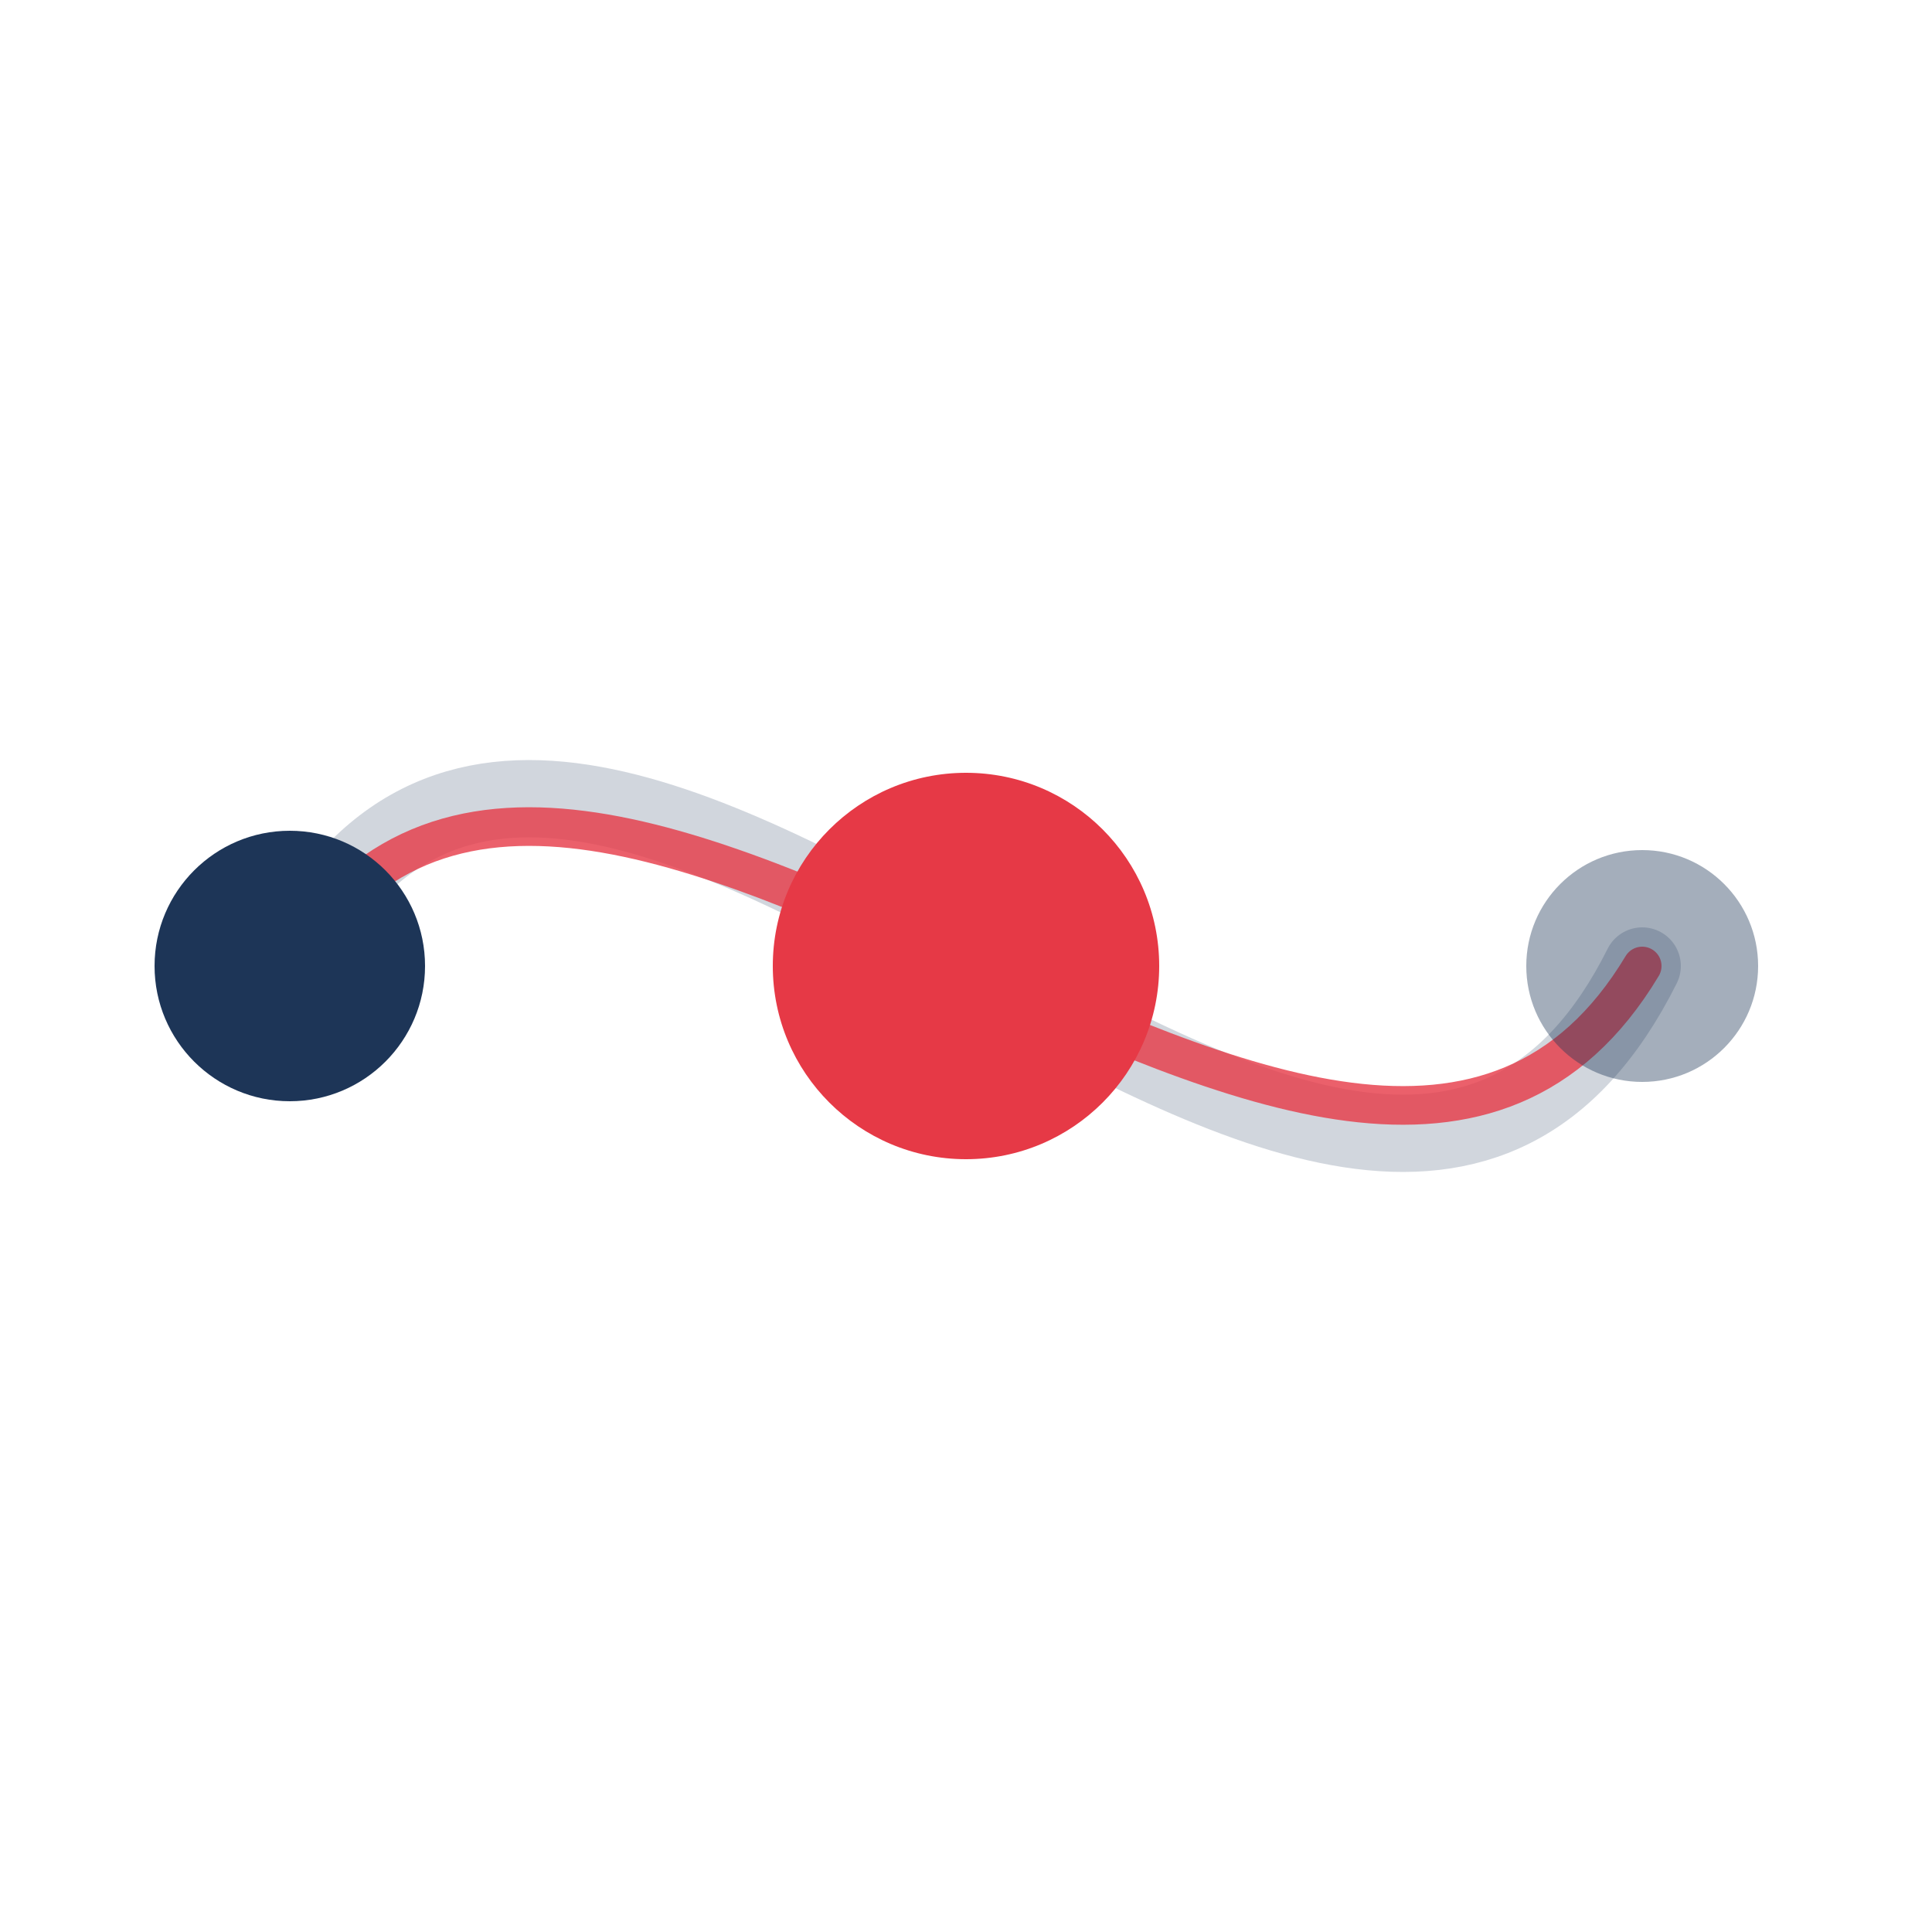
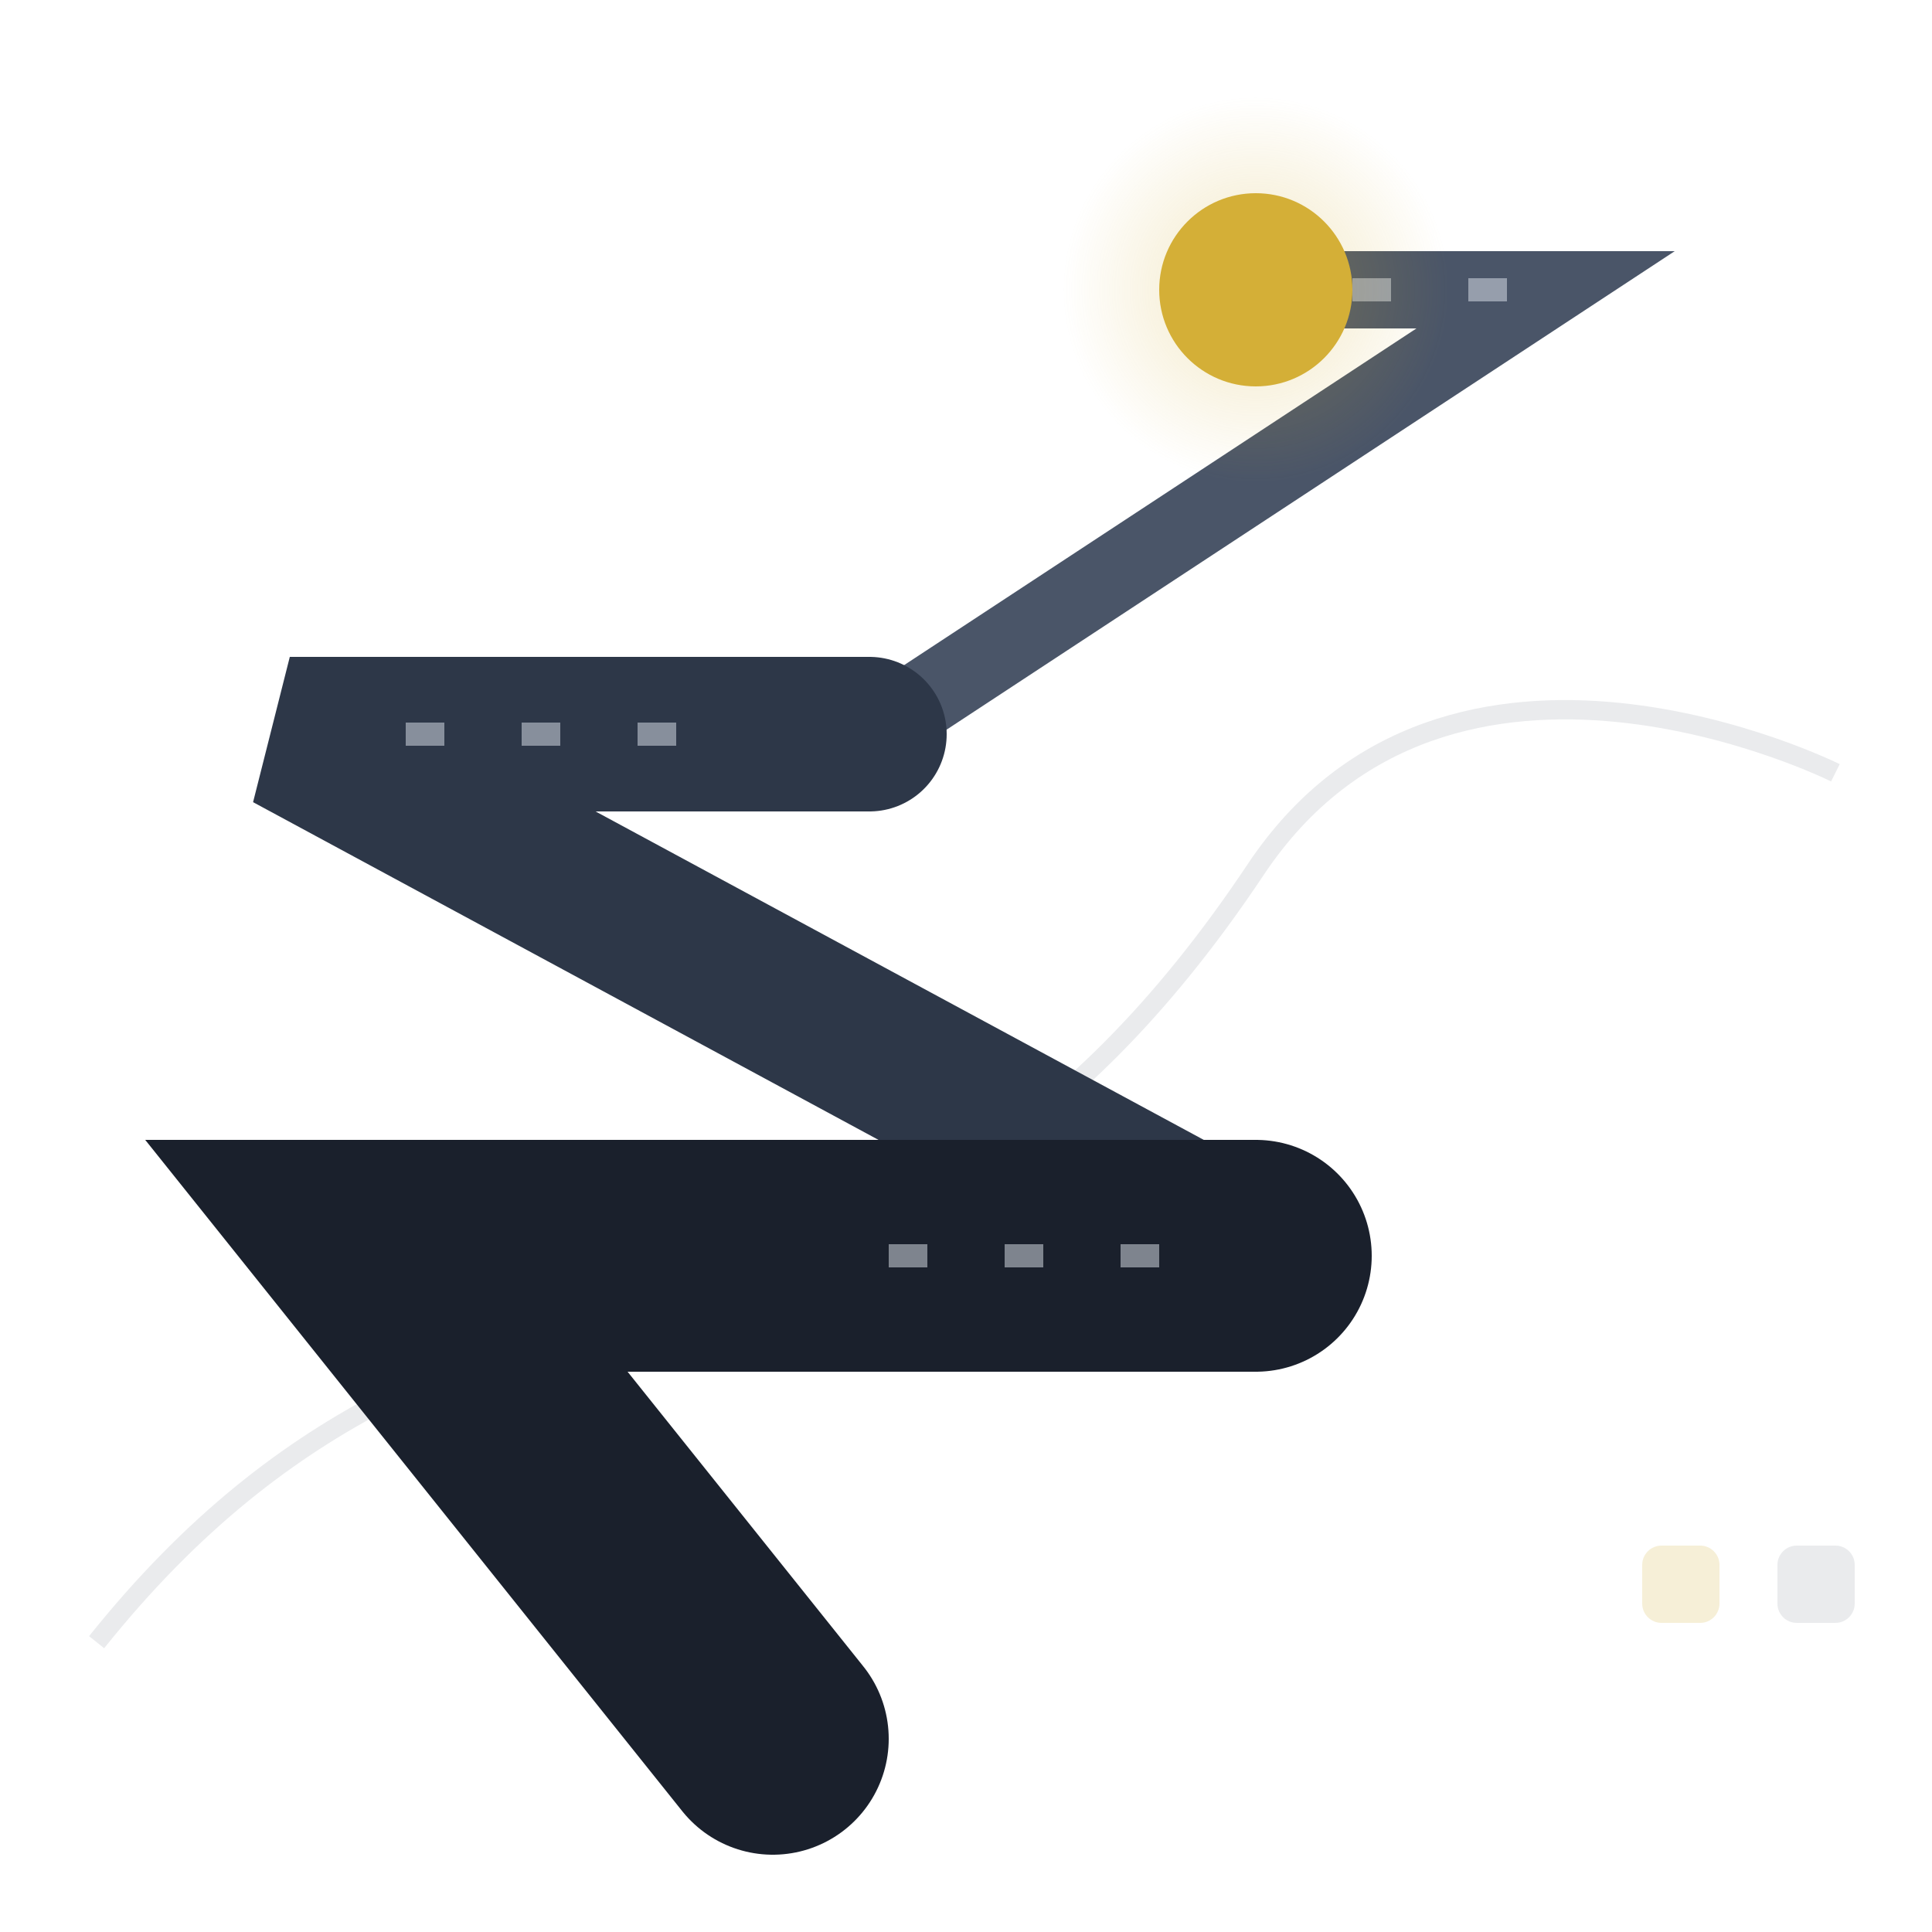
<svg xmlns="http://www.w3.org/2000/svg" viewBox="0 0 100 100">
-   <path d="M15,50 C30,20 70,80 85,50" fill="none" stroke="#1d3557" stroke-width="4" stroke-linecap="round" stroke-opacity="0.2" />
-   <path d="M15,50 C30,25 70,75 85,50" fill="none" stroke="#e63946" stroke-width="2" stroke-linecap="round" stroke-opacity="0.8" />
-   <circle cx="15" cy="50" r="7" fill="#1d3557" />
-   <circle cx="50" cy="50" r="10" fill="#e63946">
-     <animate attributeName="r" values="9;11;9" dur="3s" repeatCount="indefinite" />
-   </circle>
-   <circle cx="85" cy="50" r="6" fill="#1d3557" fill-opacity="0.4" />
+   <path d="M5,85 C25,60 45,75 65,45 C75,30 95,40 95,40" fill="none" stroke="#2d3748" stroke-width="1" stroke-opacity="0.1" />
+   <path d="M65,15 L80,15 L45,38" fill="none" stroke="#4a5568" stroke-width="4" stroke-linecap="round" />
+   <path d="M45,38 L15,38 L65,65" fill="none" stroke="#2d3748" stroke-width="8" stroke-linecap="round" />
+   <path d="M65,65 L20,65 L40,90" fill="none" stroke="#1a202c" stroke-width="12" stroke-linecap="round" />
+   <path d="M70,15 L78,15 M35,38 L20,38 M60,65 L45,65" stroke="#e2e8f0" stroke-width="1.2" stroke-opacity="0.5" stroke-dasharray="2 4" />
+   <defs>
+     <radialGradient id="gold-glow" cx="50%" cy="50%" r="50%">
+       <stop offset="0%" style="stop-color:#d4af37;stop-opacity:1" />
+       <stop offset="100%" style="stop-color:#d4af37;stop-opacity:0" />
+     </radialGradient>
+   </defs>
+   <circle cx="65" cy="15" r="10" fill="url(#gold-glow)" fill-opacity="0.3" />
+   <circle cx="65" cy="15" r="5" fill="#d4af37" />
+   <rect x="85" y="80" width="4" height="4" rx="1" fill="#d4af37" fill-opacity="0.2" />
+   <rect x="92" y="80" width="4" height="4" rx="1" fill="#2d3748" fill-opacity="0.1" />
</svg>
